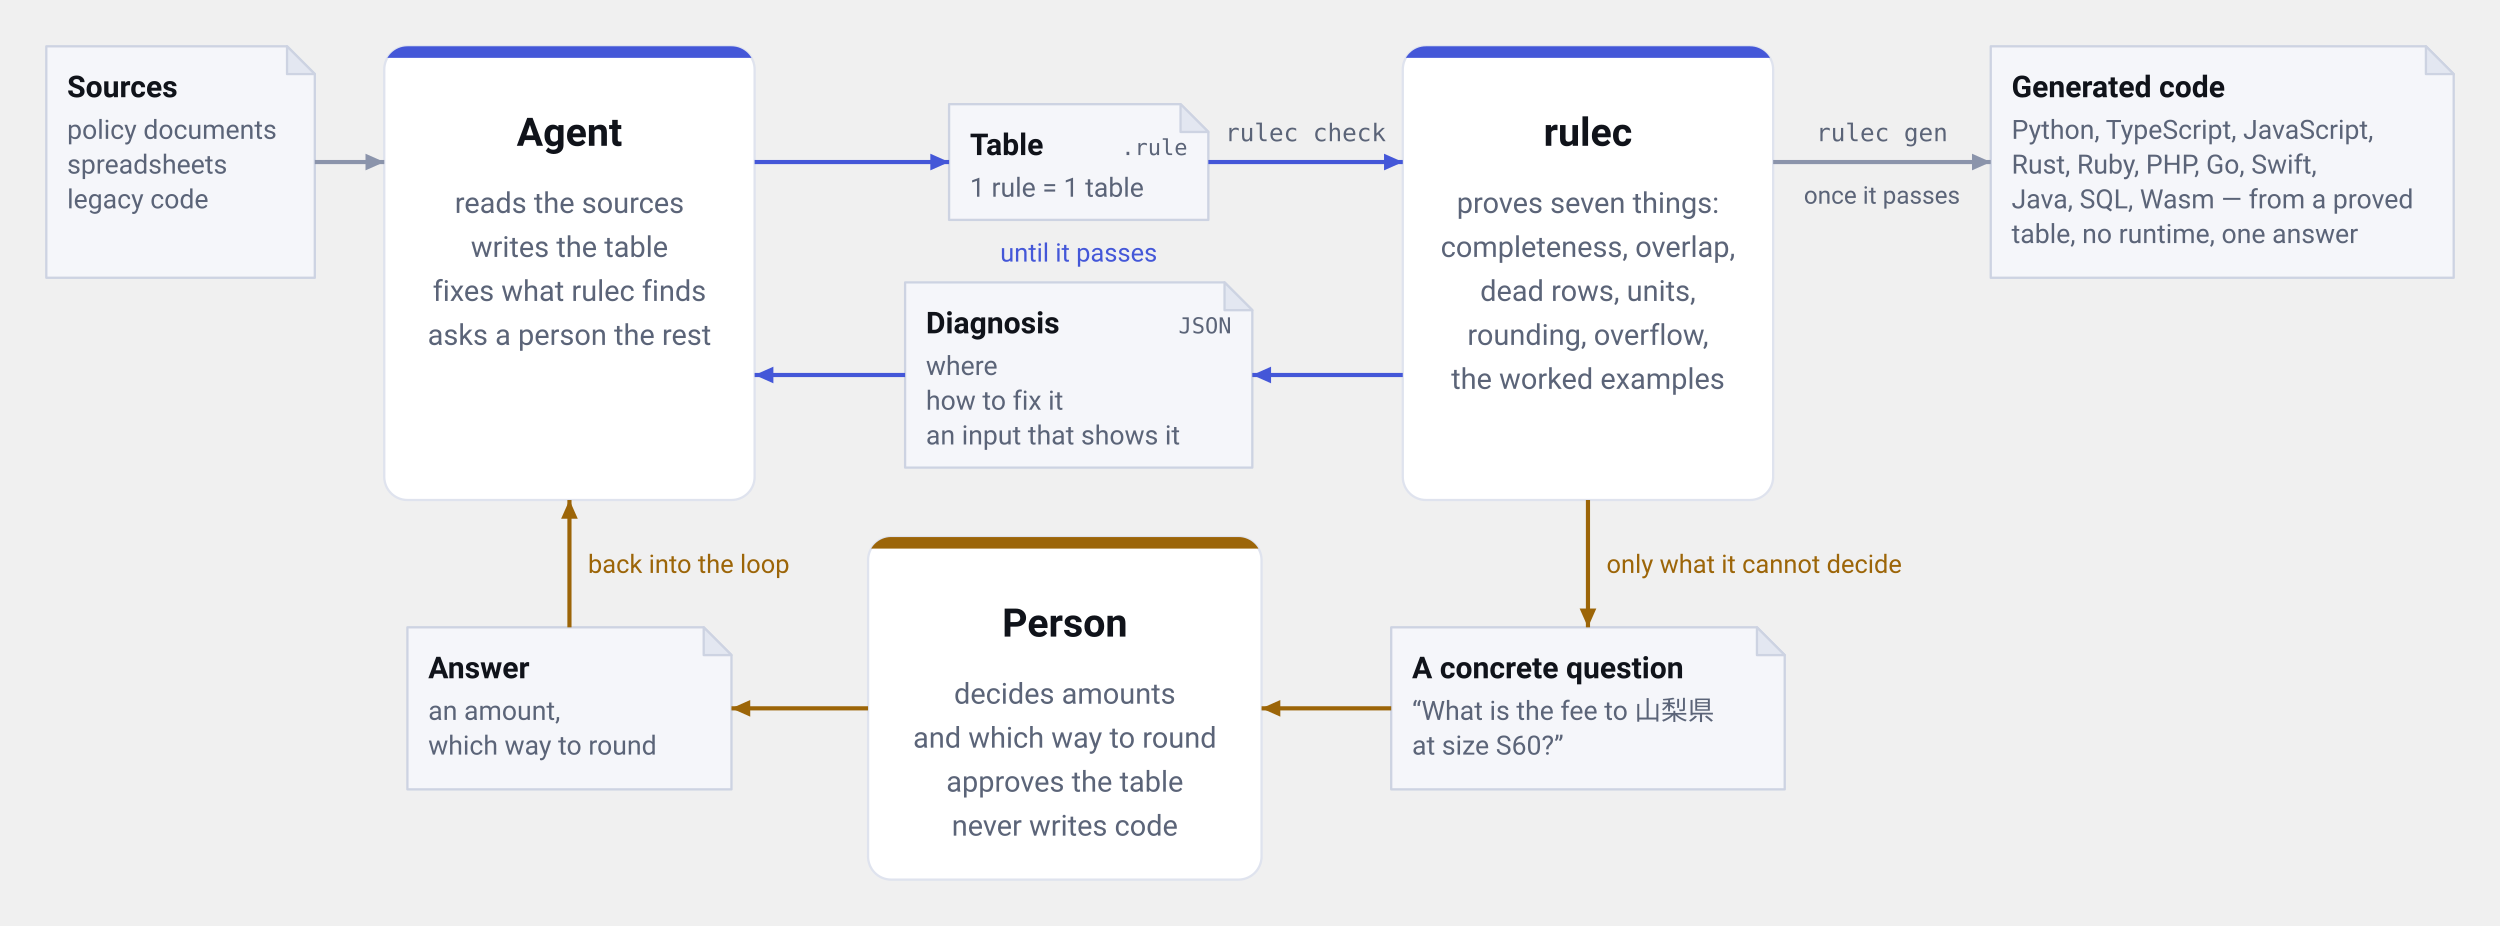
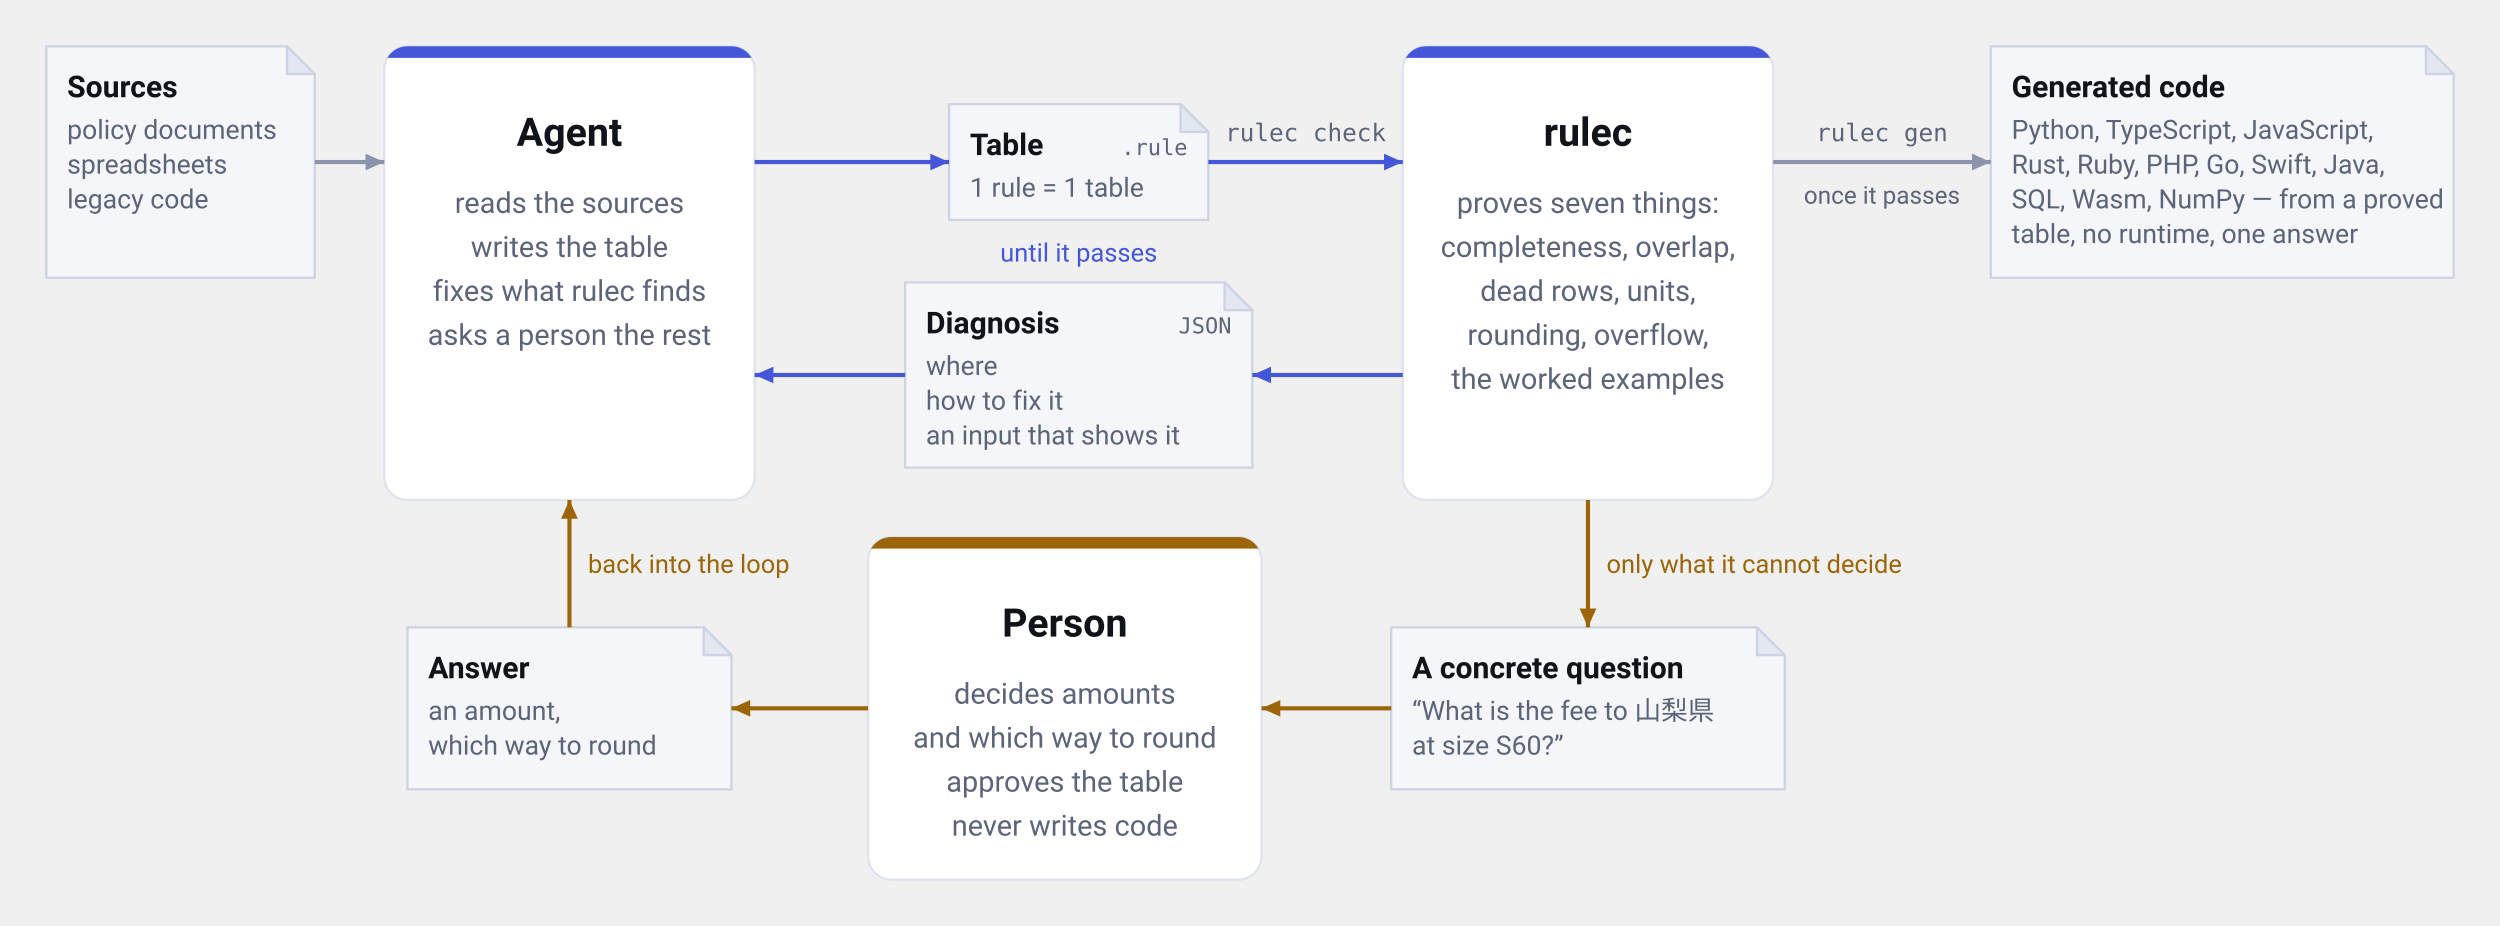
<svg xmlns="http://www.w3.org/2000/svg" viewBox="0 0 1080 400" width="1080" height="400" role="img" aria-label="The agent reads the sources and writes the table (.rule), then runs rulec check. rulec returns a diagnosis - where, how to fix it, and an input that shows the problem - and the agent fixes the table until it passes. Only what the tool cannot decide reaches a person, as a question with a concrete case; the person answers with an amount or a rounding direction. Once the table passes, rulec gen emits Python, TypeScript, JavaScript, Rust, Ruby, PHP, Go, Swift, Java, SQL and Wasm from the proved table." font-family="-apple-system, BlinkMacSystemFont, &quot;Hiragino Sans&quot;, &quot;Noto Sans JP&quot;, &quot;Yu Gothic&quot;, Meiryo, &quot;Segoe UI&quot;, Roboto, sans-serif">
  <defs>
    <marker id="head-neutral" viewBox="0 0 10 10" refX="9" refY="5" markerWidth="9" markerHeight="9" markerUnits="userSpaceOnUse" orient="auto">
      <path d="M0,1 L9,5 L0,9 Z" fill="#8b94ab" />
    </marker>
    <marker id="head-accent" viewBox="0 0 10 10" refX="9" refY="5" markerWidth="9" markerHeight="9" markerUnits="userSpaceOnUse" orient="auto">
      <path d="M0,1 L9,5 L0,9 Z" fill="#4457d8" />
    </marker>
    <marker id="head-human" viewBox="0 0 10 10" refX="9" refY="5" markerWidth="9" markerHeight="9" markerUnits="userSpaceOnUse" orient="auto">
      <path d="M0,1 L9,5 L0,9 Z" fill="#9c6508" />
    </marker>
  </defs>
  <clipPath id="clip-agent">
    <rect x="166" y="20" width="160" height="196" rx="10" />
  </clipPath>
  <rect x="166" y="20" width="160" height="196" rx="10" fill="#ffffff" stroke="#dfe3ee" />
  <rect x="166" y="20" width="160" height="5" fill="#4457d8" clip-path="url(#clip-agent)" />
  <text x="246.0" y="63" font-size="17" font-weight="700" text-anchor="middle" fill="#10131a">Agent</text>
  <text x="246.0" y="92" font-size="12.5" font-weight="400" text-anchor="middle" fill="#5b6478">reads the sources</text>
  <text x="246.0" y="111" font-size="12.5" font-weight="400" text-anchor="middle" fill="#5b6478">writes the table</text>
  <text x="246.0" y="130" font-size="12.5" font-weight="400" text-anchor="middle" fill="#5b6478">fixes what rulec finds</text>
  <text x="246.0" y="149" font-size="12.5" font-weight="400" text-anchor="middle" fill="#5b6478">asks a person the rest</text>
  <clipPath id="clip-rulec">
    <rect x="606" y="20" width="160" height="196" rx="10" />
  </clipPath>
  <rect x="606" y="20" width="160" height="196" rx="10" fill="#ffffff" stroke="#dfe3ee" />
  <rect x="606" y="20" width="160" height="5" fill="#4457d8" clip-path="url(#clip-rulec)" />
  <text x="686.0" y="63" font-size="17" font-weight="700" text-anchor="middle" fill="#10131a">rulec</text>
  <text x="686.0" y="92" font-size="12.5" font-weight="400" text-anchor="middle" fill="#5b6478">proves seven things:</text>
  <text x="686.0" y="111" font-size="12.5" font-weight="400" text-anchor="middle" fill="#5b6478">completeness, overlap,</text>
  <text x="686.0" y="130" font-size="12.5" font-weight="400" text-anchor="middle" fill="#5b6478">dead rows, units,</text>
  <text x="686.0" y="149" font-size="12.5" font-weight="400" text-anchor="middle" fill="#5b6478">rounding, overflow,</text>
  <text x="686.0" y="168" font-size="12.5" font-weight="400" text-anchor="middle" fill="#5b6478">the worked examples</text>
  <clipPath id="clip-person">
    <rect x="375" y="232" width="170" height="148" rx="10" />
  </clipPath>
  <rect x="375" y="232" width="170" height="148" rx="10" fill="#ffffff" stroke="#dfe3ee" />
  <rect x="375" y="232" width="170" height="5" fill="#9c6508" clip-path="url(#clip-person)" />
  <text x="460.0" y="275" font-size="17" font-weight="700" text-anchor="middle" fill="#10131a">Person</text>
  <text x="460.0" y="304" font-size="12.5" font-weight="400" text-anchor="middle" fill="#5b6478">decides amounts</text>
  <text x="460.0" y="323" font-size="12.5" font-weight="400" text-anchor="middle" fill="#5b6478">and which way to round</text>
  <text x="460.0" y="342" font-size="12.5" font-weight="400" text-anchor="middle" fill="#5b6478">approves the table</text>
  <text x="460.0" y="361" font-size="12.5" font-weight="400" text-anchor="middle" fill="#5b6478">never writes code</text>
  <path d="M20,20 H124 L136,32 V120 H20 Z" fill="#f5f6fa" stroke="#cdd3e2" stroke-linejoin="round" />
  <path d="M124,20 V32 H136 Z" fill="#e3e7f1" stroke="#cdd3e2" stroke-linejoin="round" />
  <text x="29" y="42" font-size="13" font-weight="600" text-anchor="start" fill="#10131a">Sources</text>
  <text x="29" y="60" font-size="11.5" font-weight="400" text-anchor="start" fill="#5b6478">policy documents</text>
  <text x="29" y="75" font-size="11.5" font-weight="400" text-anchor="start" fill="#5b6478">spreadsheets</text>
  <text x="29" y="90" font-size="11.5" font-weight="400" text-anchor="start" fill="#5b6478">legacy code</text>
  <path d="M410,45 H510 L522,57 V95 H410 Z" fill="#f5f6fa" stroke="#cdd3e2" stroke-linejoin="round" />
  <path d="M510,45 V57 H522 Z" fill="#e3e7f1" stroke="#cdd3e2" stroke-linejoin="round" />
  <text x="419" y="67" font-size="13" font-weight="600" text-anchor="start" fill="#10131a">Table</text>
  <text x="513" y="67" font-size="9.5" font-weight="400" text-anchor="end" fill="#5b6478" font-family="ui-monospace, SFMono-Regular, Menlo, Consolas, monospace">.rule</text>
  <text x="419" y="85" font-size="11.5" font-weight="400" text-anchor="start" fill="#5b6478">1 rule = 1 table</text>
  <path d="M391,122 H529 L541,134 V202 H391 Z" fill="#f5f6fa" stroke="#cdd3e2" stroke-linejoin="round" />
  <path d="M529,122 V134 H541 Z" fill="#e3e7f1" stroke="#cdd3e2" stroke-linejoin="round" />
  <text x="400" y="144" font-size="13" font-weight="600" text-anchor="start" fill="#10131a">Diagnosis</text>
  <text x="532" y="144" font-size="9.5" font-weight="400" text-anchor="end" fill="#5b6478" font-family="ui-monospace, SFMono-Regular, Menlo, Consolas, monospace">JSON</text>
  <text x="400" y="162" font-size="11.5" font-weight="400" text-anchor="start" fill="#5b6478">where</text>
  <text x="400" y="177" font-size="11.5" font-weight="400" text-anchor="start" fill="#5b6478">how to fix it</text>
  <text x="400" y="192" font-size="11.5" font-weight="400" text-anchor="start" fill="#5b6478">an input that shows it</text>
  <path d="M860,20 H1048 L1060,32 V120 H860 Z" fill="#f5f6fa" stroke="#cdd3e2" stroke-linejoin="round" />
  <path d="M1048,20 V32 H1060 Z" fill="#e3e7f1" stroke="#cdd3e2" stroke-linejoin="round" />
  <text x="869" y="42" font-size="13" font-weight="600" text-anchor="start" fill="#10131a">Generated code</text>
  <text x="869" y="60" font-size="11.5" font-weight="400" text-anchor="start" fill="#5b6478">Python, TypeScript, JavaScript,</text>
-   <text x="869" y="75" font-size="11.5" font-weight="400" text-anchor="start" fill="#5b6478">Rust, Ruby, PHP, Go, Swift,</text>
-   <text x="869" y="90" font-size="11.5" font-weight="400" text-anchor="start" fill="#5b6478">Java, SQL, Wasm — from a proved</text>
+   <text x="869" y="75" font-size="11.5" font-weight="400" text-anchor="start" fill="#5b6478">Rust, Ruby, PHP, Go, Swift, Java,</text>
+   <text x="869" y="90" font-size="11.5" font-weight="400" text-anchor="start" fill="#5b6478">SQL, Wasm, NumPy — from a proved</text>
  <text x="869" y="105" font-size="11.5" font-weight="400" text-anchor="start" fill="#5b6478">table, no runtime, one answer</text>
  <path d="M601,271 H759 L771,283 V341 H601 Z" fill="#f5f6fa" stroke="#cdd3e2" stroke-linejoin="round" />
  <path d="M759,271 V283 H771 Z" fill="#e3e7f1" stroke="#cdd3e2" stroke-linejoin="round" />
  <text x="610" y="293" font-size="13" font-weight="600" text-anchor="start" fill="#10131a">A concrete question</text>
  <text x="610" y="311" font-size="11.5" font-weight="400" text-anchor="start" fill="#5b6478">“What is the fee to 山梨県</text>
  <text x="610" y="326" font-size="11.5" font-weight="400" text-anchor="start" fill="#5b6478">at size S60?”</text>
  <path d="M176,271 H304 L316,283 V341 H176 Z" fill="#f5f6fa" stroke="#cdd3e2" stroke-linejoin="round" />
  <path d="M304,271 V283 H316 Z" fill="#e3e7f1" stroke="#cdd3e2" stroke-linejoin="round" />
  <text x="185" y="293" font-size="13" font-weight="600" text-anchor="start" fill="#10131a">Answer</text>
  <text x="185" y="311" font-size="11.5" font-weight="400" text-anchor="start" fill="#5b6478">an amount,</text>
  <text x="185" y="326" font-size="11.5" font-weight="400" text-anchor="start" fill="#5b6478">which way to round</text>
  <line x1="136" y1="70" x2="166" y2="70" stroke="#8b94ab" stroke-width="1.8" marker-end="url(#head-neutral)" />
  <line x1="326" y1="70" x2="410" y2="70" stroke="#4457d8" stroke-width="1.8" marker-end="url(#head-accent)" />
  <line x1="522" y1="70" x2="606" y2="70" stroke="#4457d8" stroke-width="1.8" marker-end="url(#head-accent)" />
  <text x="564.0" y="61" font-size="10.5" font-weight="400" text-anchor="middle" fill="#5b6478" font-family="ui-monospace, SFMono-Regular, Menlo, Consolas, monospace">rulec check</text>
  <line x1="606" y1="162" x2="541" y2="162" stroke="#4457d8" stroke-width="1.8" marker-end="url(#head-accent)" />
  <line x1="391" y1="162" x2="326" y2="162" stroke="#4457d8" stroke-width="1.8" marker-end="url(#head-accent)" />
  <text x="466.0" y="113" font-size="11" font-weight="400" text-anchor="middle" fill="#4457d8">until it passes</text>
  <line x1="766" y1="70" x2="860" y2="70" stroke="#8b94ab" stroke-width="1.8" marker-end="url(#head-neutral)" />
  <text x="813.0" y="61" font-size="10.5" font-weight="400" text-anchor="middle" fill="#5b6478" font-family="ui-monospace, SFMono-Regular, Menlo, Consolas, monospace">rulec gen</text>
  <text x="813.0" y="88" font-size="10.5" font-weight="400" text-anchor="middle" fill="#5b6478">once it passes</text>
  <line x1="686" y1="216" x2="686" y2="271" stroke="#9c6508" stroke-width="1.8" marker-end="url(#head-human)" />
  <text x="694" y="247.5" font-size="11" font-weight="400" text-anchor="start" fill="#9c6508">only what it cannot decide</text>
  <line x1="601" y1="306" x2="545" y2="306" stroke="#9c6508" stroke-width="1.8" marker-end="url(#head-human)" />
  <line x1="375" y1="306" x2="316" y2="306" stroke="#9c6508" stroke-width="1.8" marker-end="url(#head-human)" />
  <line x1="246" y1="271" x2="246" y2="216" stroke="#9c6508" stroke-width="1.8" marker-end="url(#head-human)" />
  <text x="254" y="247.5" font-size="11" font-weight="400" text-anchor="start" fill="#9c6508">back into the loop</text>
</svg>
